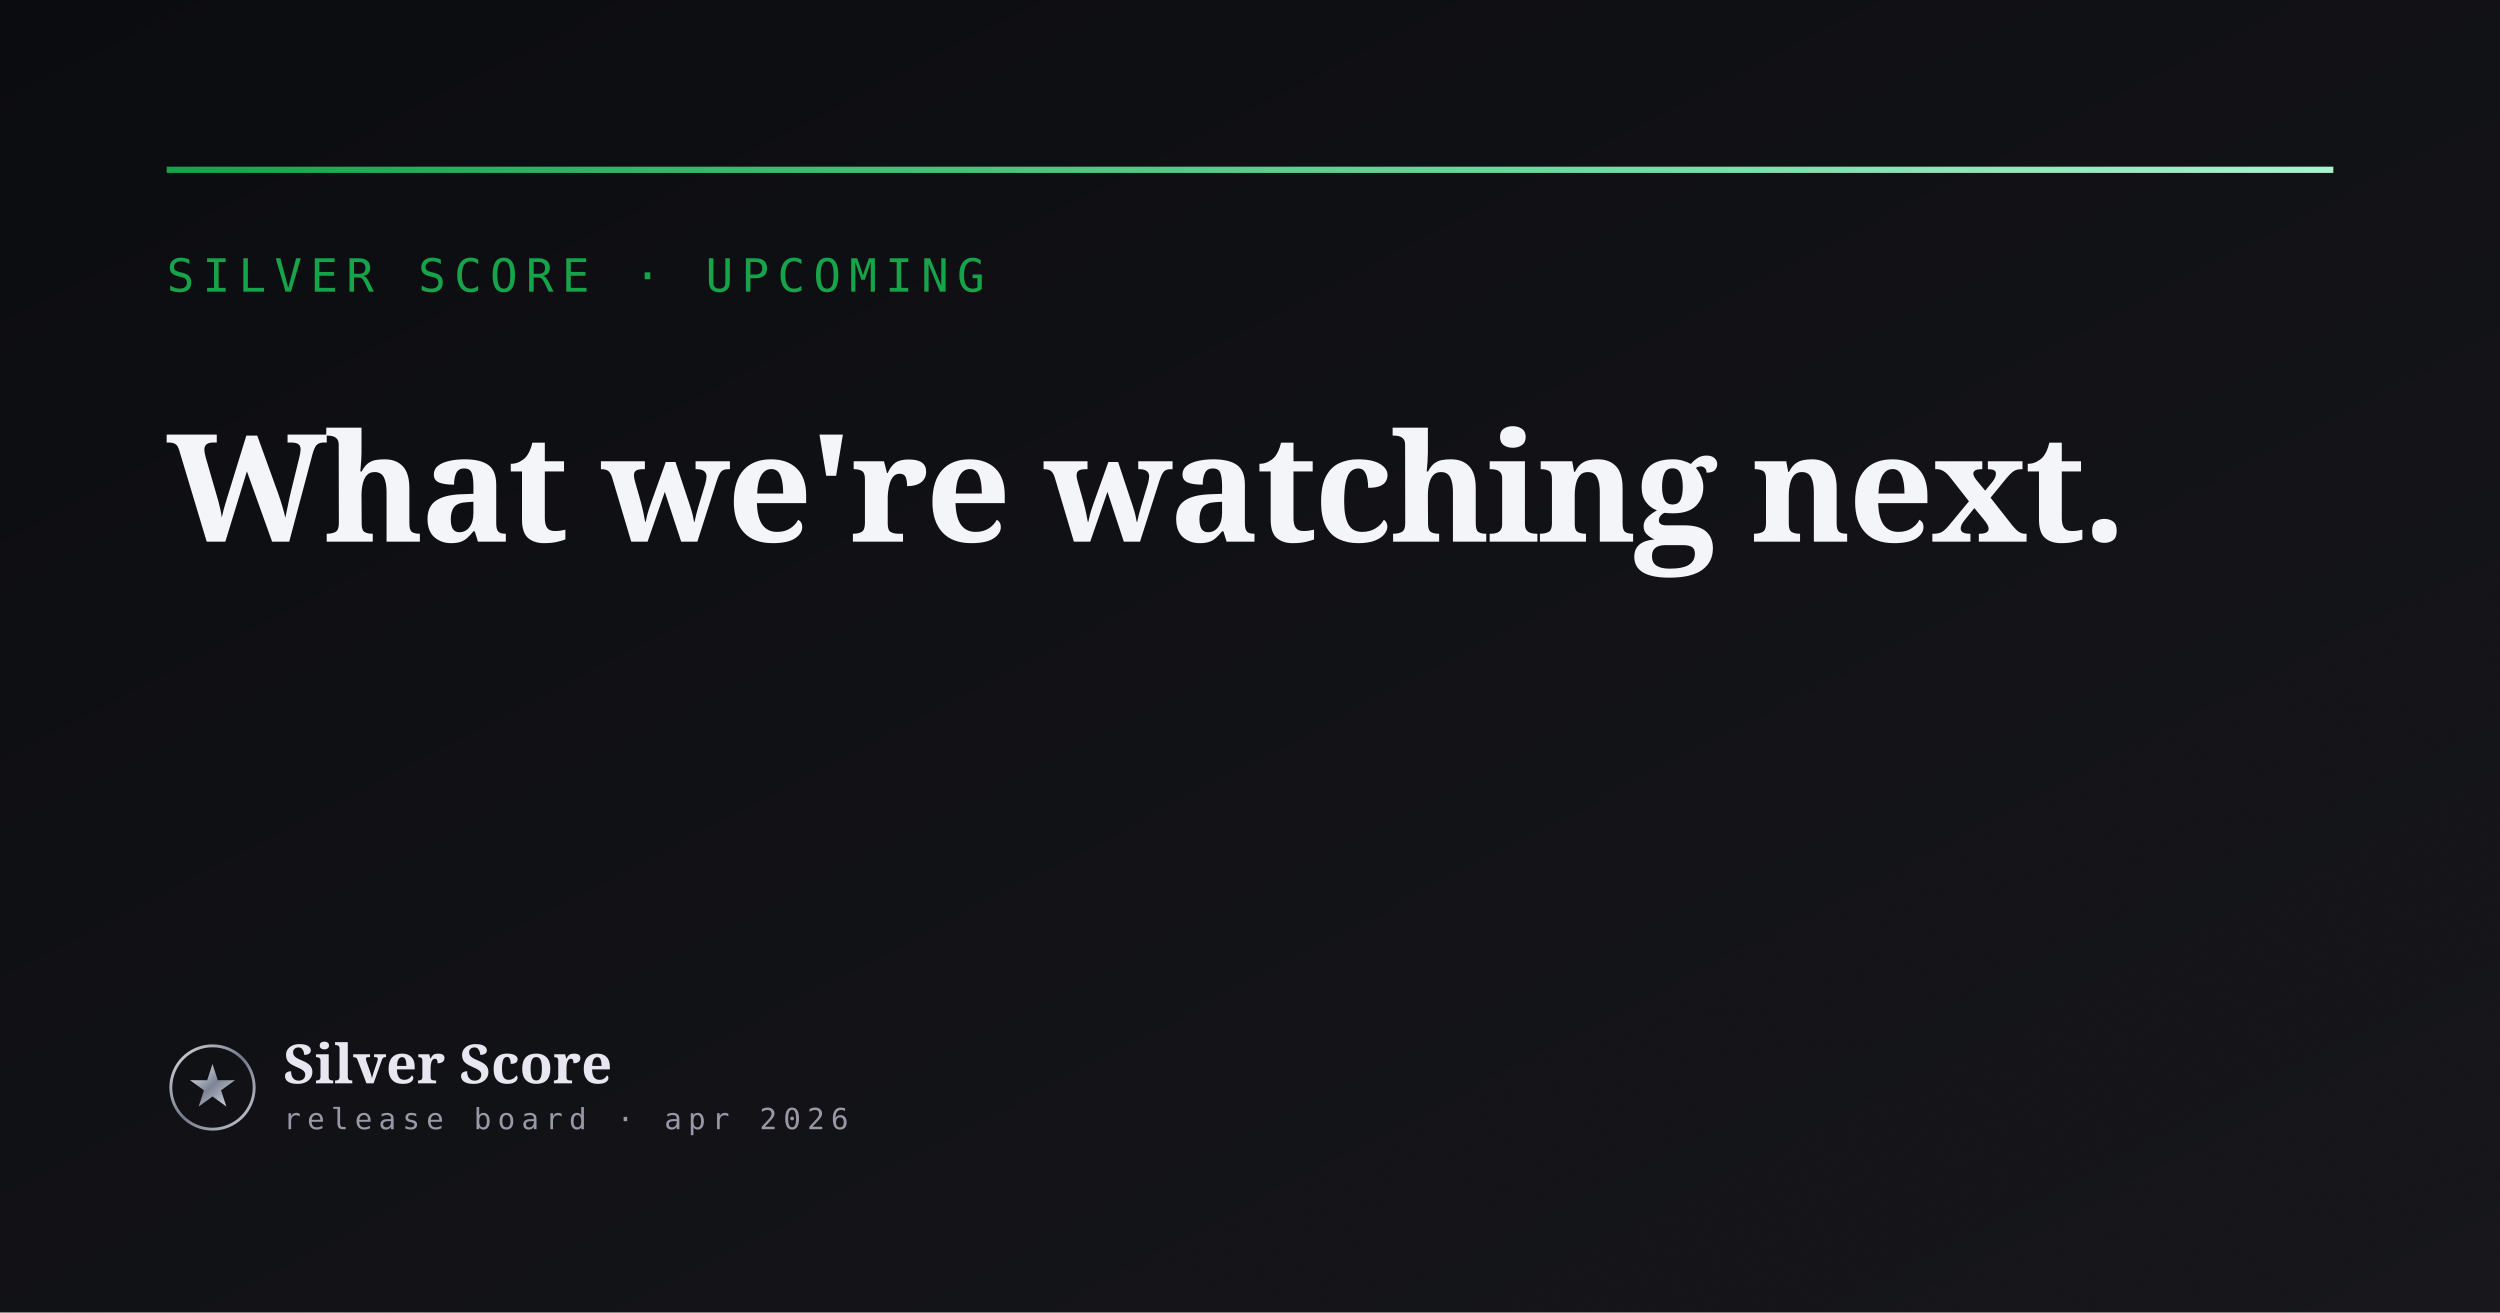
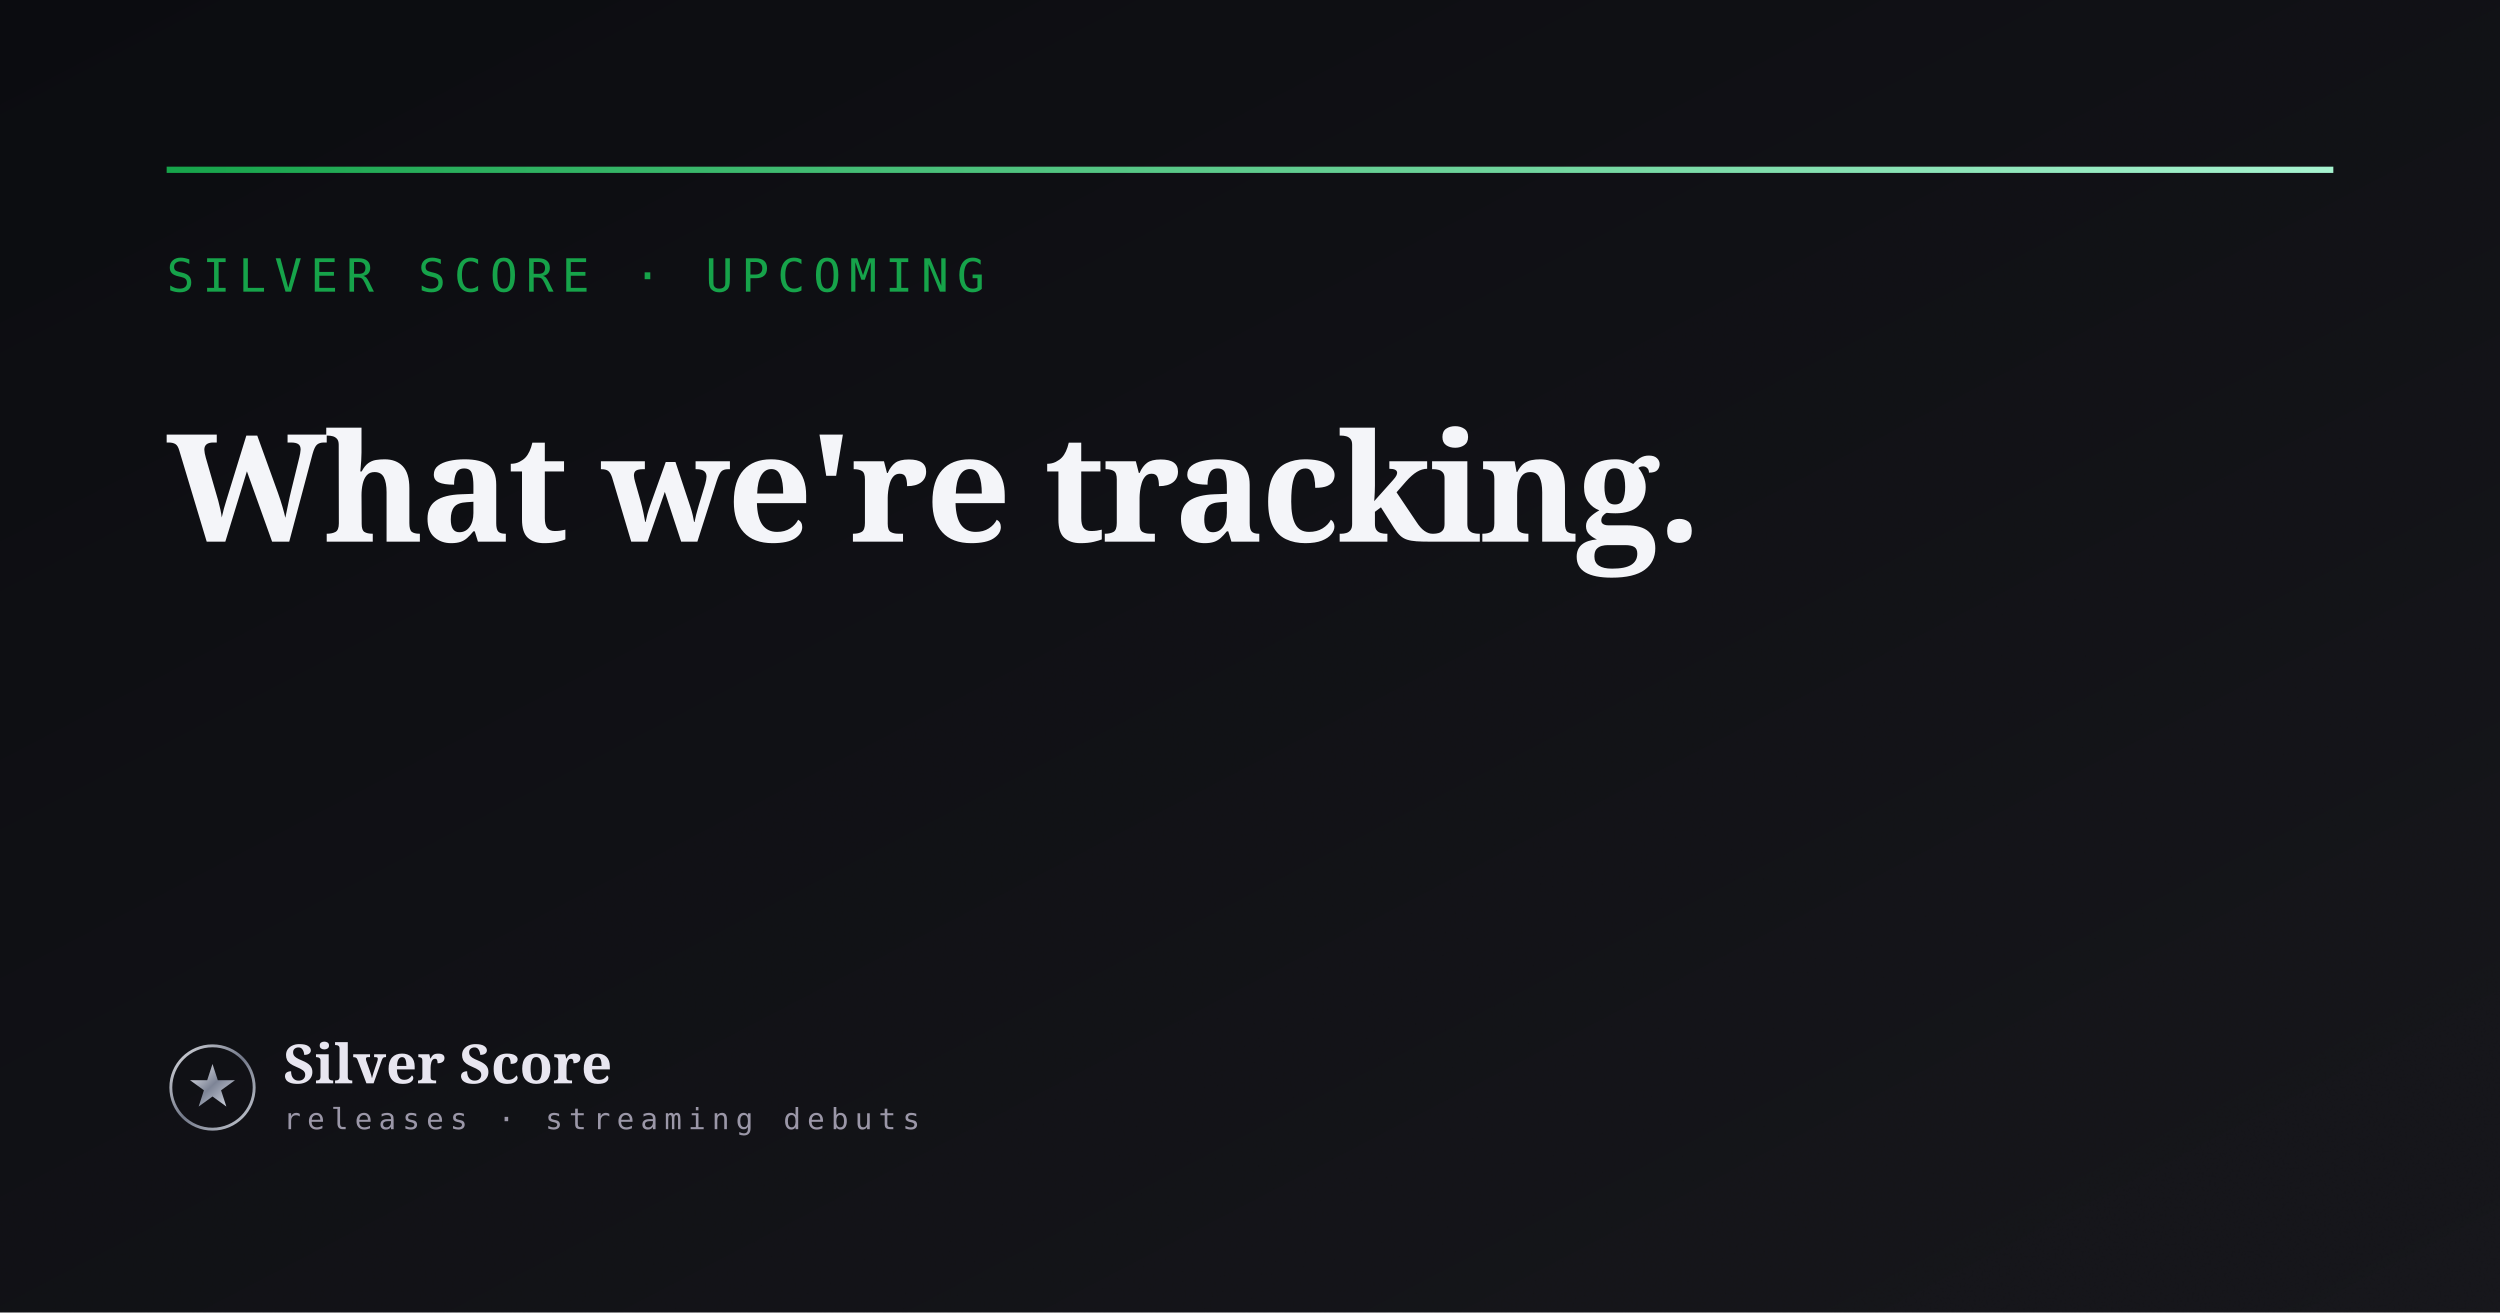
<svg xmlns="http://www.w3.org/2000/svg" width="1200" height="630" viewBox="0 0 1200 630" role="img" aria-label="Silver Score — upcoming">
  <defs>
    <linearGradient id="bg" x1="0" y1="0" x2="1" y2="1">
      <stop offset="0" stop-color="#0b0c10" />
      <stop offset="1" stop-color="#17171c" />
    </linearGradient>
    <linearGradient id="rule" x1="0" y1="0" x2="1" y2="0">
      <stop offset="0" stop-color="#16a34a" />
      <stop offset="1" stop-color="#a7f3d0" />
    </linearGradient>
    <linearGradient id="silver" x1="0" y1="0" x2="1" y2="1">
      <stop stop-color="#f4f5f9" />
      <stop offset="0.5" stop-color="#7d8496" />
      <stop offset="1" stop-color="#dde1ea" />
    </linearGradient>
    <filter id="grain">
      <feTurbulence type="fractalNoise" baseFrequency="0.85" numOctaves="2" stitchTiles="stitch" />
      <feColorMatrix values="0 0 0 0 0  0 0 0 0 0  0 0 0 0 0  0 0 0 0.04 0" />
    </filter>
  </defs>
  <rect width="1200" height="630" fill="url(#bg)" />
  <rect width="1200" height="630" filter="url(#grain)" opacity="0.8" />
  <rect x="80" y="80" width="1040" height="3" fill="url(#rule)" />
  <text x="80" y="140" font-family="DM Mono, ui-monospace, monospace" font-size="22" letter-spacing="4" fill="#16a34a">SILVER SCORE · UPCOMING</text>
-   <text x="80" y="260" font-family="Fraunces, ui-serif, Georgia, serif" font-weight="700" font-size="72" fill="#f4f5f9" letter-spacing="-0.02em">What we're watching next.</text>
+   <text x="80" y="260" font-family="Fraunces, ui-serif, Georgia, serif" font-weight="700" font-size="72" fill="#f4f5f9" letter-spacing="-0.02em">What we're tracking.</text>
  <g transform="translate(80, 500)">
    <circle cx="22" cy="22" r="20" stroke="url(#silver)" stroke-width="1.4" fill="none" opacity="0.9" />
    <path fill="url(#silver)" d="M22 10.7l2.54 7.8h8.25l-6.68 4.85 2.54 7.8-6.65-4.83-6.65 4.83 2.54-7.8-6.68-4.85h8.25L22 10.7z" />
    <text x="56" y="20" font-family="Cormorant Garamond, Fraunces, serif" font-weight="600" font-size="26" fill="#e8e6f0">Silver Score</text>
-     <text x="56" y="42" font-family="DM Mono, monospace" font-size="14" letter-spacing="3" fill="#9b97a8">release board · apr 2026</text>
+     <text x="56" y="42" font-family="DM Mono, monospace" font-size="14" letter-spacing="3" fill="#9b97a8">releases · streaming debuts</text>
  </g>
</svg>
